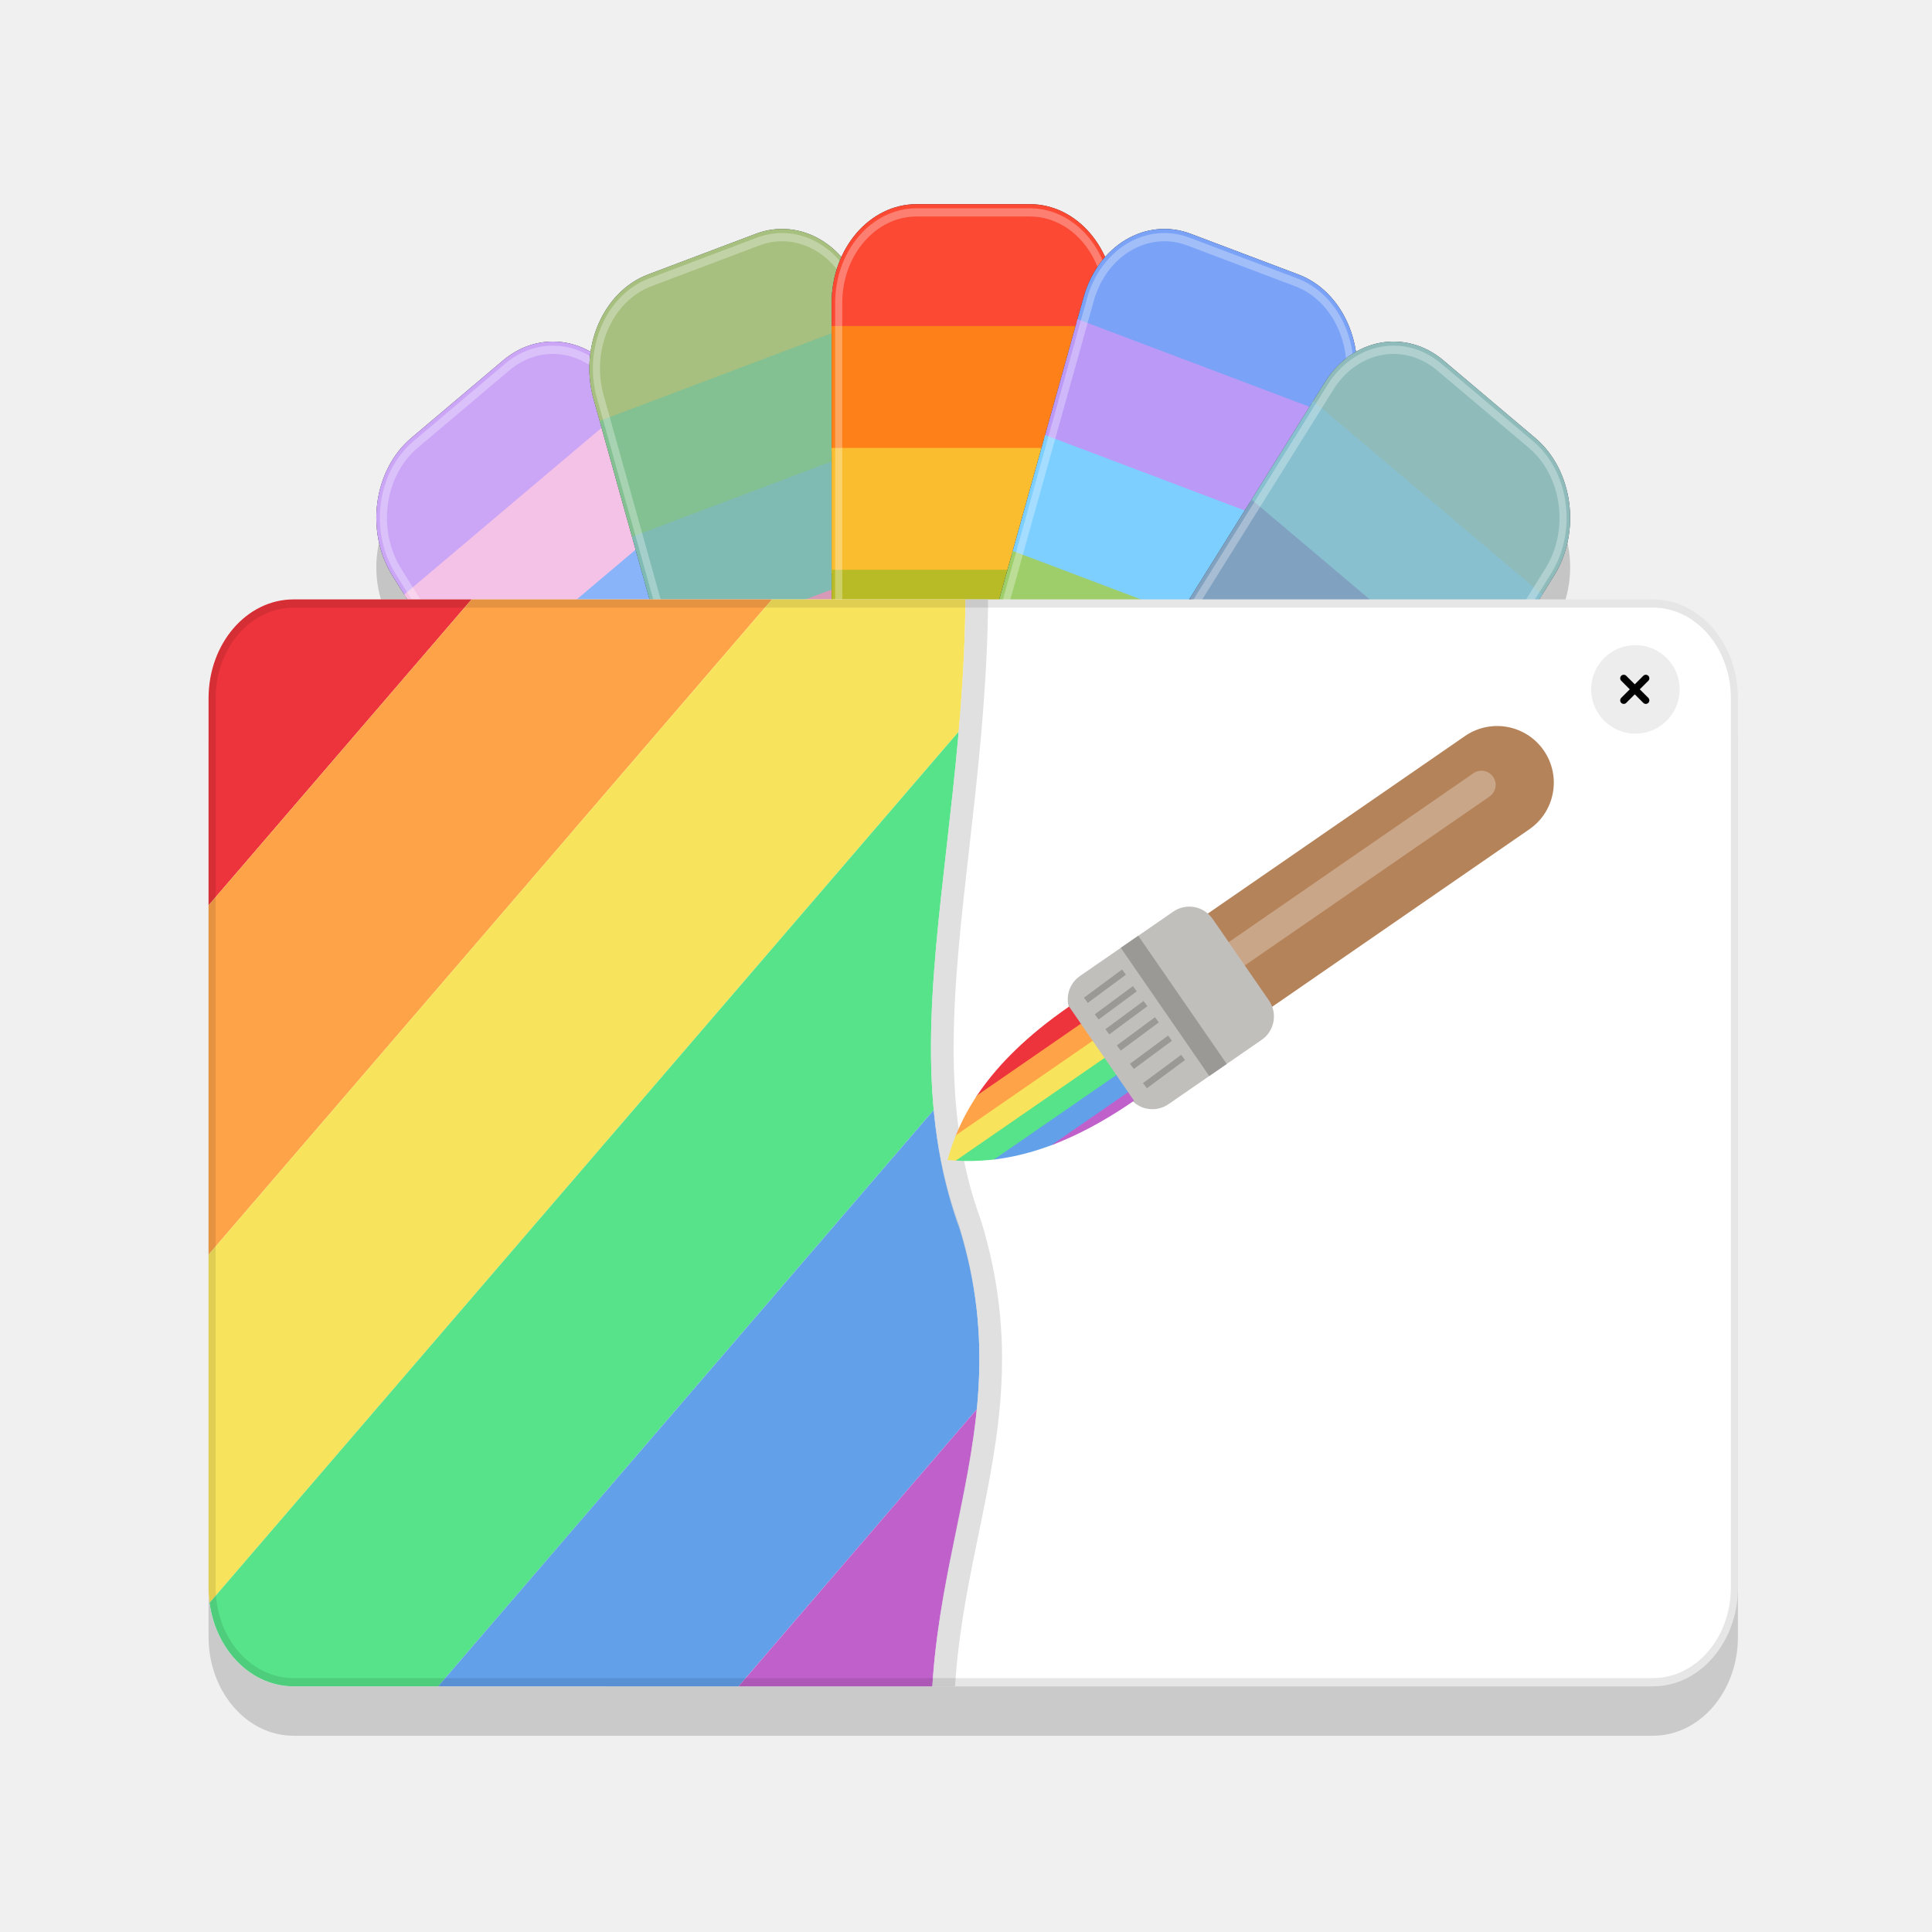
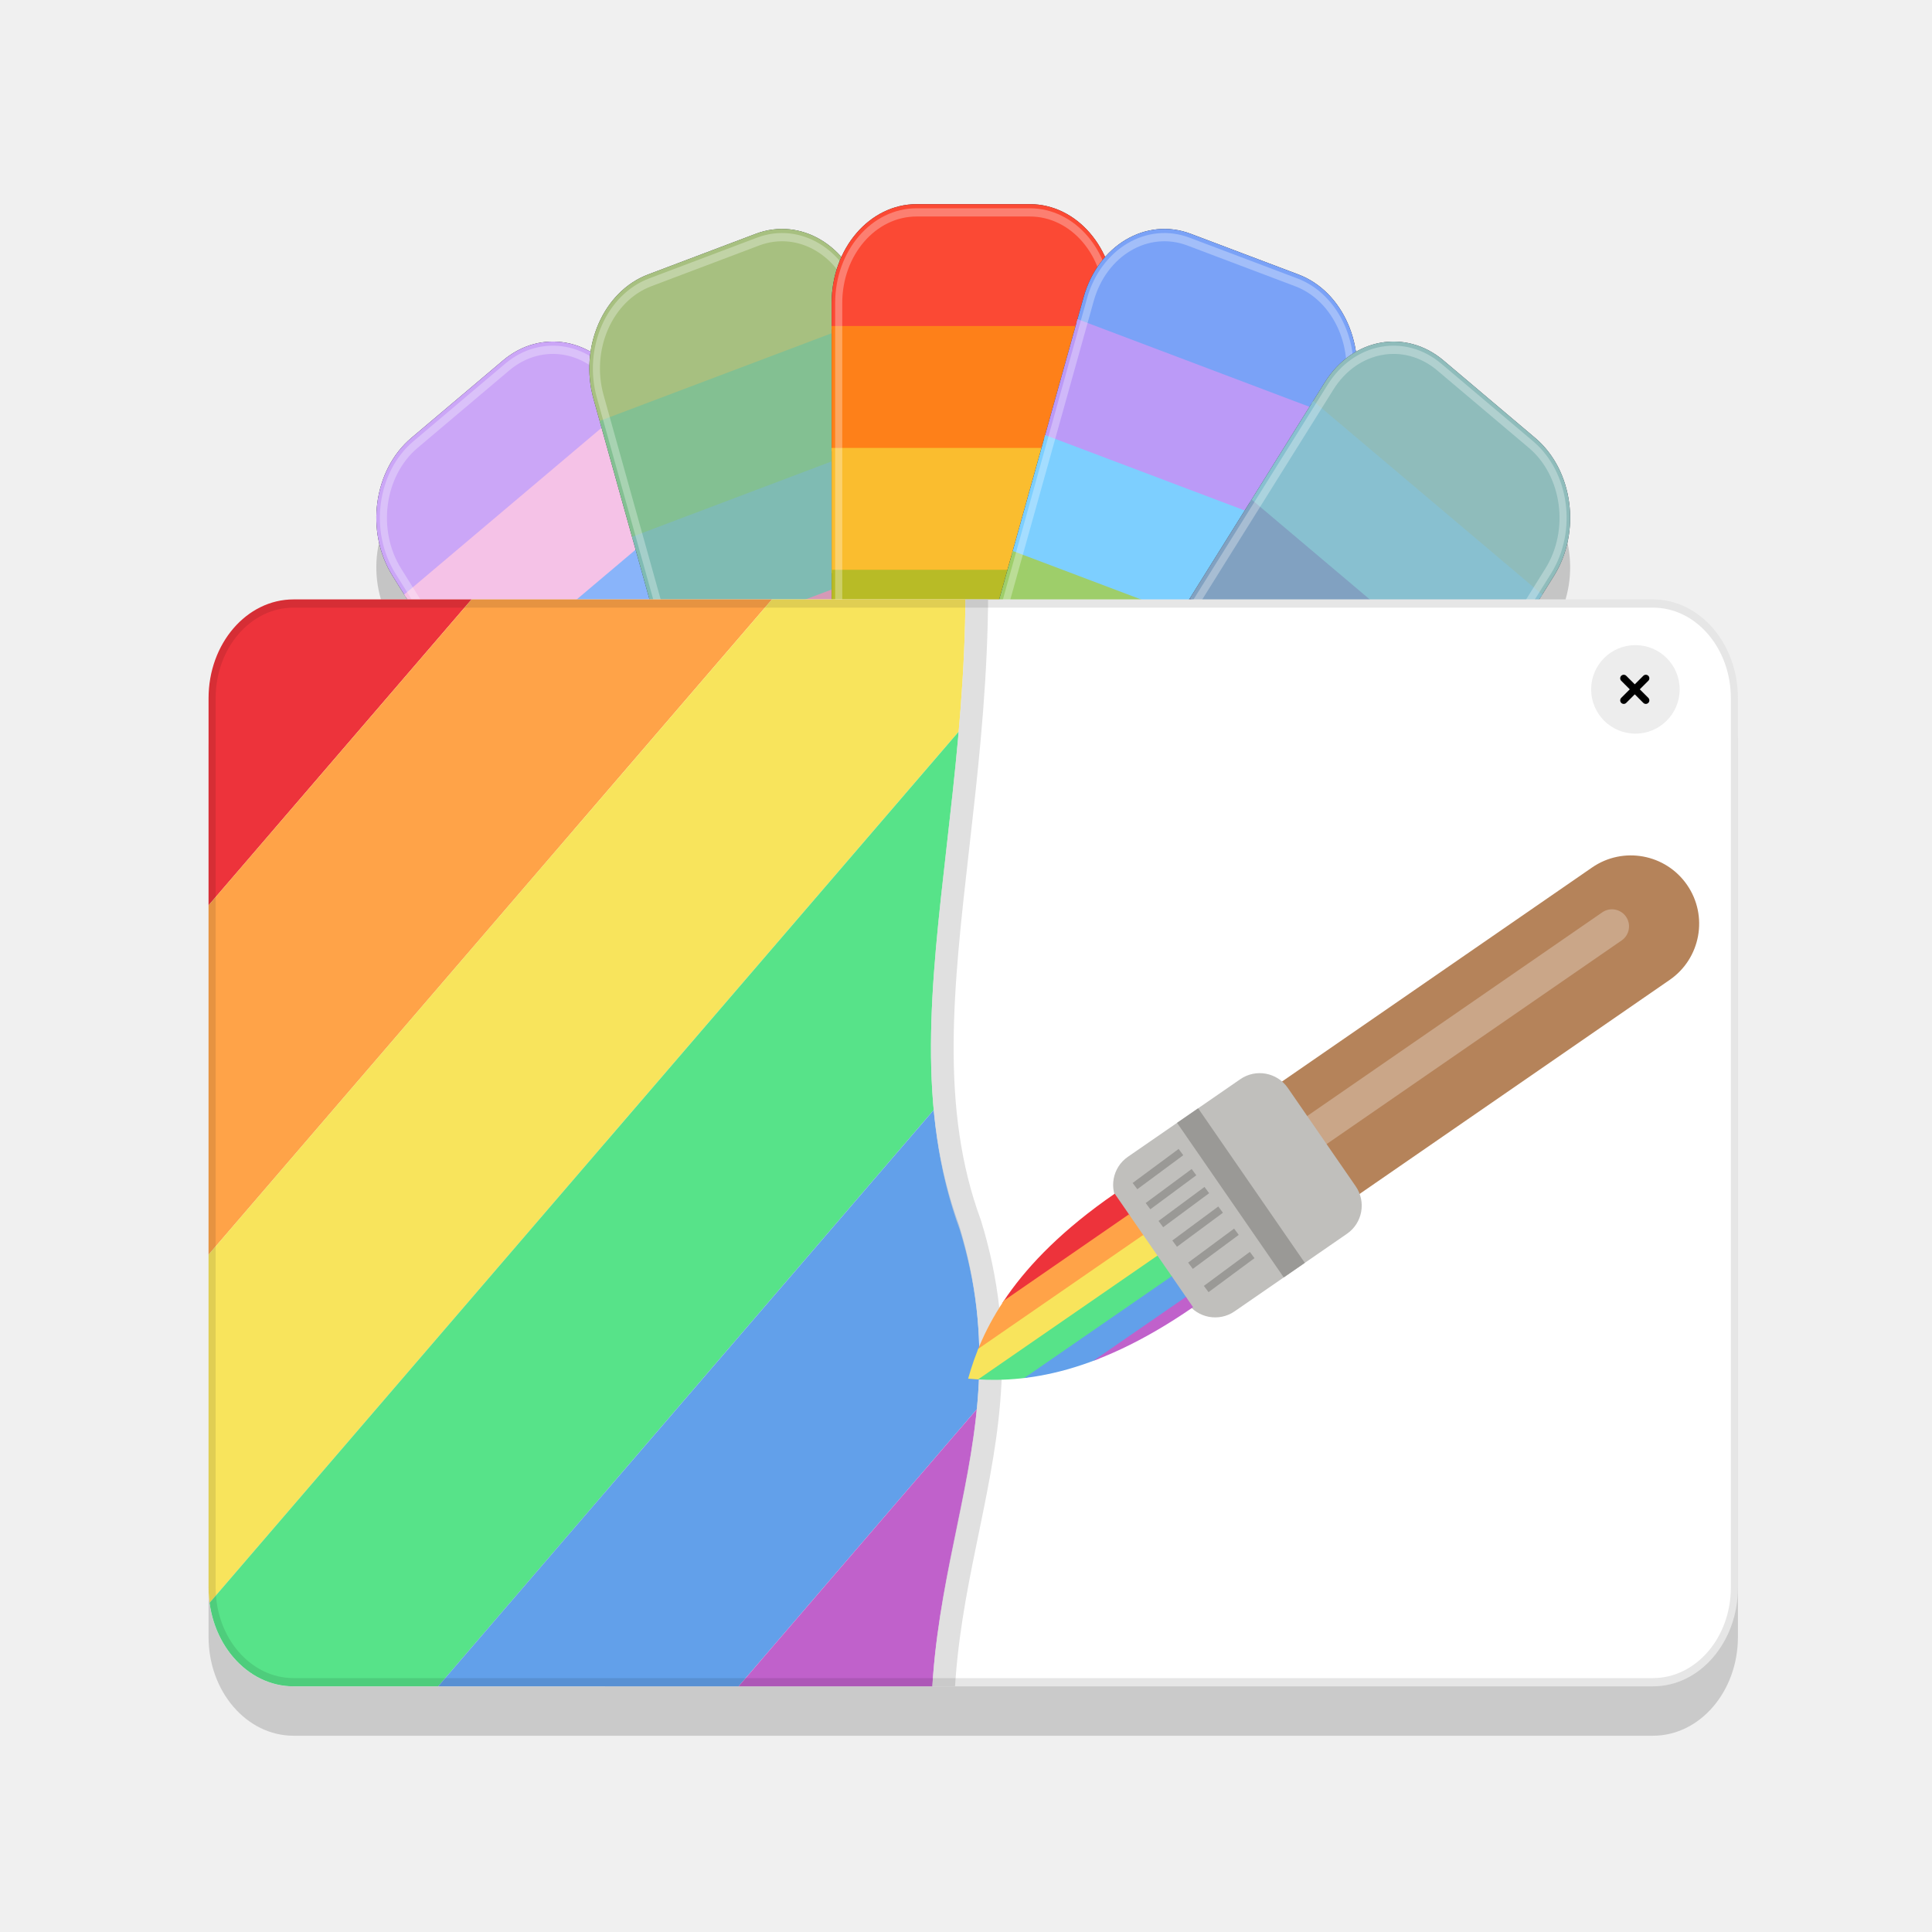
<svg xmlns="http://www.w3.org/2000/svg" xmlns:xlink="http://www.w3.org/1999/xlink" width="128" height="128" viewBox="0 0 128 128" version="1.1" id="svg68" xml:space="preserve">
  <defs id="defs3">
    <linearGradient id="linearGradient1">
      <stop style="stop-color:#ffffff;stop-opacity:0;" offset="0" id="stop1" />
      <stop style="stop-color:#000000;stop-opacity:0;" offset="1" id="stop2" />
    </linearGradient>
    <clipPath id="swatch">
      <rect x="-10" y="-62" width="20" height="68" rx="6" id="rect1" />
    </clipPath>
    <clipPath id="window">
      <rect x="10" y="54" width="108" height="66" rx="6" id="rect2" />
    </clipPath>
    <clipPath id="painted">
      <path d="M-10 40H62C67 62 57 78 63 92C68 106 58 114 62 130H-10Z" id="path2" />
    </clipPath>
    <clipPath id="bristle">
      <path d="M0 0C-2.5-3-5.5-8-5.5-18H5.5C5.5-8 2.5-3 0 0Z" id="path3" />
    </clipPath>
    <radialGradient xlink:href="#linearGradient1" id="radialGradient2" cx="64" cy="87" fx="64" fy="87" r="54" gradientTransform="matrix(1,0,0,0.6111111,0,33.83333)" gradientUnits="userSpaceOnUse" />
  </defs>
  <g transform="matrix(0.938193,0,0,0.938193,4.335867,0.09901874)" id="g68">
    <g id="window-plain" style="stroke-width:0.5;stroke-dasharray:none" transform="matrix(1,0,0,1.162968,0.1063223,-20.57762)">
      <g id="fan" transform="translate(64,92)" style="stroke-width:0.5;stroke-dasharray:none">
        <g opacity="0.18" transform="translate(0,3)" id="g7">
          <rect x="-10" y="-62" width="20" height="68" rx="6" transform="rotate(-36)" id="rect3" />
          <rect x="-10" y="-62" width="20" height="68" rx="6" transform="rotate(-18)" id="rect4" />
          <rect x="-10" y="-62" width="20" height="68" rx="6" id="rect5" />
          <rect x="-10" y="-62" width="20" height="68" rx="6" transform="rotate(18)" id="rect6" />
          <rect x="-10" y="-62" width="20" height="68" rx="6" transform="rotate(36)" id="rect7" />
        </g>
        <g transform="rotate(-36)" id="g14">
          <g clip-path="url(#swatch)" id="g13">
            <rect x="-10" y="-62" width="20" height="68" fill="#1e1e2e" id="rect8" />
            <rect x="-10" y="-62" width="20" height="7.6" fill="#cba6f7" id="rect9" />
            <rect x="-10" y="-54.6" width="20" height="7.6" fill="#f5c2e7" id="rect10" />
            <rect x="-10" y="-47.2" width="20" height="7.6" fill="#89b4fa" id="rect11" />
            <rect x="-10" y="-39.8" width="20" height="7.6" fill="#a6e3a1" id="rect12" />
            <rect x="-10" y="-32.4" width="20" height="7.6" fill="#fab387" id="rect13" />
          </g>
          <rect x="-9.5" y="-61.5" width="19" height="67" rx="5.5" fill="none" stroke="#ffffff" stroke-opacity="0.3" id="rect14" />
        </g>
        <g transform="rotate(-18)" id="g21">
          <g clip-path="url(#swatch)" id="g20">
            <rect x="-10" y="-62" width="20" height="68" fill="#2d353b" id="rect15" />
            <rect x="-10" y="-62" width="20" height="7.6" fill="#a7c080" id="rect16" />
            <rect x="-10" y="-54.6" width="20" height="7.6" fill="#83c092" id="rect17" />
            <rect x="-10" y="-47.2" width="20" height="7.6" fill="#7fbbb3" id="rect18" />
            <rect x="-10" y="-39.8" width="20" height="7.6" fill="#d699b6" id="rect19" />
            <rect x="-10" y="-32.4" width="20" height="7.6" fill="#e67e80" id="rect20" />
          </g>
          <rect x="-9.5" y="-61.5" width="19" height="67" rx="5.5" fill="none" stroke="#ffffff" stroke-opacity="0.3" id="rect21" />
        </g>
        <g id="g28">
          <g clip-path="url(#swatch)" id="g27">
            <rect x="-10" y="-62" width="20" height="68" fill="#282828" id="rect22" />
            <rect x="-10" y="-62" width="20" height="7.6" fill="#fb4934" id="rect23" />
            <rect x="-10" y="-54.6" width="20" height="7.6" fill="#fe8019" id="rect24" />
            <rect x="-10" y="-47.2" width="20" height="7.6" fill="#fabd2f" id="rect25" />
            <rect x="-10" y="-39.8" width="20" height="7.6" fill="#b8bb26" id="rect26" />
            <rect x="-10" y="-32.4" width="20" height="7.6" fill="#8ec07c" id="rect27" />
          </g>
          <rect x="-9.5" y="-61.5" width="19" height="67" rx="5.5" fill="none" stroke="#ffffff" stroke-opacity="0.3" id="rect28" />
        </g>
        <g transform="rotate(18)" id="g35">
          <g clip-path="url(#swatch)" id="g34">
            <rect x="-10" y="-62" width="20" height="68" fill="#1a1b26" id="rect29" />
            <rect x="-10" y="-62" width="20" height="7.6" fill="#7aa2f7" id="rect30" />
            <rect x="-10" y="-54.6" width="20" height="7.6" fill="#bb9af7" id="rect31" />
            <rect x="-10" y="-47.2" width="20" height="7.6" fill="#7dcfff" id="rect32" />
            <rect x="-10" y="-39.8" width="20" height="7.6" fill="#9ece6a" id="rect33" />
            <rect x="-10" y="-32.4" width="20" height="7.6" fill="#ff9e64" id="rect34" />
          </g>
          <rect x="-9.5" y="-61.5" width="19" height="67" rx="5.5" fill="none" stroke="#ffffff" stroke-opacity="0.3" id="rect35" />
        </g>
        <g transform="rotate(36)" id="g42">
          <g clip-path="url(#swatch)" id="g41">
            <rect x="-10" y="-62" width="20" height="68" fill="#2e3440" id="rect36" />
            <rect x="-10" y="-62" width="20" height="7.6" fill="#8fbcbb" id="rect37" />
            <rect x="-10" y="-54.6" width="20" height="7.6" fill="#88c0d0" id="rect38" />
            <rect x="-10" y="-47.2" width="20" height="7.6" fill="#81a1c1" id="rect39" />
            <rect x="-10" y="-39.8" width="20" height="7.6" fill="#5e81ac" id="rect40" />
            <rect x="-10" y="-32.4" width="20" height="7.6" fill="#ebcb8b" id="rect41" />
          </g>
          <rect x="-9.5" y="-61.5" width="19" height="67" rx="5.5" fill="none" stroke="#ffffff" stroke-opacity="0.3" id="rect42" />
        </g>
      </g>
      <rect x="10" y="57" width="108" height="66" rx="6" opacity="0.16" id="rect43" style="fill:#000000;fill-opacity:1;stroke-width:11.4;stroke-dasharray:none" />
      <rect x="10" y="54" width="108" height="66" rx="6" fill="#fafafb" id="rect44" style="fill:#ffffff;fill-opacity:1;stroke:url(#radialGradient2);stroke-width:0.5;stroke-dasharray:none" />
      <path d="m 10,60 a 6,6 0 0 1 6,-6 h 96 a 6,6 0 0 1 6,6 v 8 H 10 Z" fill="#ebebed" id="path44" style="display:none;stroke-width:0.5;stroke-dasharray:none" />
      <path d="m 10,68 h 28 v 52 H 16 a 6,6 0 0 1 -6,-6 z" fill="#f1f1f2" id="path45" style="stroke-width:0.5;stroke-dasharray:none" />
      <rect x="38" y="68" width="0.8" height="52" opacity="0.08" id="rect45" style="display:none;stroke-width:0.5;stroke-dasharray:none" />
      <rect x="10" y="68" width="108" height="0.8" opacity="0.1" id="rect46" style="display:none;stroke-width:0.5;stroke-dasharray:none" />
      <g clip-path="url(#window)" id="g57">
        <g clip-path="url(#painted)" id="g56">
          <g transform="rotate(-45,38,87)" id="rainbow">
            <rect x="-60" y="42" width="200" height="15" fill="#ed333b" id="band1" />
            <rect x="-60" y="57" width="200" height="15" fill="#ffa348" id="band2" />
            <rect x="-60" y="72" width="200" height="15" fill="#f8e45c" id="band3" />
            <rect x="-60" y="87" width="200" height="15" fill="#57e389" id="band4" />
            <rect x="-60" y="102" width="200" height="15" fill="#62a0ea" id="band5" />
            <rect x="-60" y="117" width="200" height="15" fill="#c061cb" id="band6" />
          </g>
          <rect x="10" y="54" width="108" height="14" fill="#fff" opacity="0.3" id="rect53" style="display:none;fill:#252525;fill-opacity:1" />
          <rect x="10" y="68" width="108" height="0.8" fill="#fff" opacity="0.5" id="rect56" style="display:none;fill:#787878;fill-opacity:1" />
        </g>
        <path d="m 62.8,40 c 5,22 -5,38 1,52 5,14 -5,22 -1,38" fill="none" stroke="#fff" stroke-width="1.6" stroke-opacity=".7" id="path56" style="stroke:#d4d4d4;stroke-opacity:0.7" />
      </g>
      <rect x="10.25" y="54.25" width="107.5" height="65.5" rx="5.75" fill="none" stroke="#000000" stroke-width="0.5" stroke-opacity="0.1" id="rect57" />
    </g>
    <g id="g1" style="stroke-width:0.5;stroke-dasharray:none" transform="translate(0.9025512,-12.2747)">
      <path d="m 109.14,60.068 1.559,1.559 m 0,-1.559 -1.559,1.559" fill="none" stroke="#3d3846" stroke-width="0.563" stroke-linecap="round" id="path46" style="stroke:#000000;stroke-width:0.5;stroke-dasharray:none;stroke-opacity:1" />
      <circle cx="109.964" cy="60.851" r="3.126" fill="#deddda" id="circle46" style="fill:#000000;fill-opacity:0.072;stroke-width:0.5;stroke-dasharray:none" />
    </g>
-     <g id="brush" transform="rotate(55.38398,-51.54163,97.90196)">
+     <g id="brush" transform="matrix(0.6849161,0.9922488,-0.9922488,0.6849161,58.9487,100.7395)">
      <rect x="-4" y="-56" width="8" height="34" rx="4" fill="#b5835a" id="rect58" />
      <rect x="-1.5" y="-52" width="2" height="24" rx="1" fill="#ffffff" opacity="0.28" id="rect59" />
      <rect x="-5.5" y="-30" width="11" height="12" rx="2" fill="#c0bfbc" id="rect60" />
      <rect x="-5.5" y="-25" width="11" height="1.5" fill="#9a9996" id="rect61" />
      <rect x="-22.747" y="1.584" width="3.349" height="0.457" fill="#9a9996" id="rect61-6" transform="rotate(88.11265)" style="stroke-width:0.304" />
      <rect x="-22.832" y="2.983" width="3.349" height="0.457" fill="#9a9996" id="rect61-6-2" transform="rotate(88.11265)" style="stroke-width:0.304" />
      <rect x="-22.727" y="0.293" width="3.349" height="0.457" fill="#9a9996" id="rect61-6-5" transform="rotate(88.11265)" style="stroke-width:0.304" />
      <rect x="-22.695" y="-1.108" width="3.349" height="0.457" fill="#9a9996" id="rect61-6-5-5" transform="rotate(88.11265)" style="stroke-width:0.304" />
      <rect x="-22.669" y="-2.701" width="3.349" height="0.457" fill="#9a9996" id="rect61-6-5-5-1" transform="rotate(88.11265)" style="stroke-width:0.304" />
      <rect x="-22.599" y="-4.345" width="3.349" height="0.457" fill="#9a9996" id="rect61-6-5-5-1-7" transform="rotate(88.11265)" style="stroke-width:0.304" />
      <g clip-path="url(#bristle)" id="g67" transform="matrix(0.7344291,0,0,0.7344291,-0.1206505,-4.918165)">
        <rect x="-5.5" y="-18" width="2.1" height="18" fill="#ed333b" id="rect62" />
        <rect x="-3.5" y="-18" width="2.1" height="18" fill="#ffa348" id="rect63" />
        <rect x="-1.5" y="-18" width="2.1" height="18" fill="#f8e45c" id="rect64" />
        <rect x="0.5" y="-18" width="2.1" height="18" fill="#57e389" id="rect65" />
        <rect x="2.5" y="-18" width="2.1" height="18" fill="#62a0ea" id="rect66" />
        <rect x="4.5" y="-18" width="1.2" height="18" fill="#c061cb" id="rect67" />
      </g>
    </g>
  </g>
</svg>
